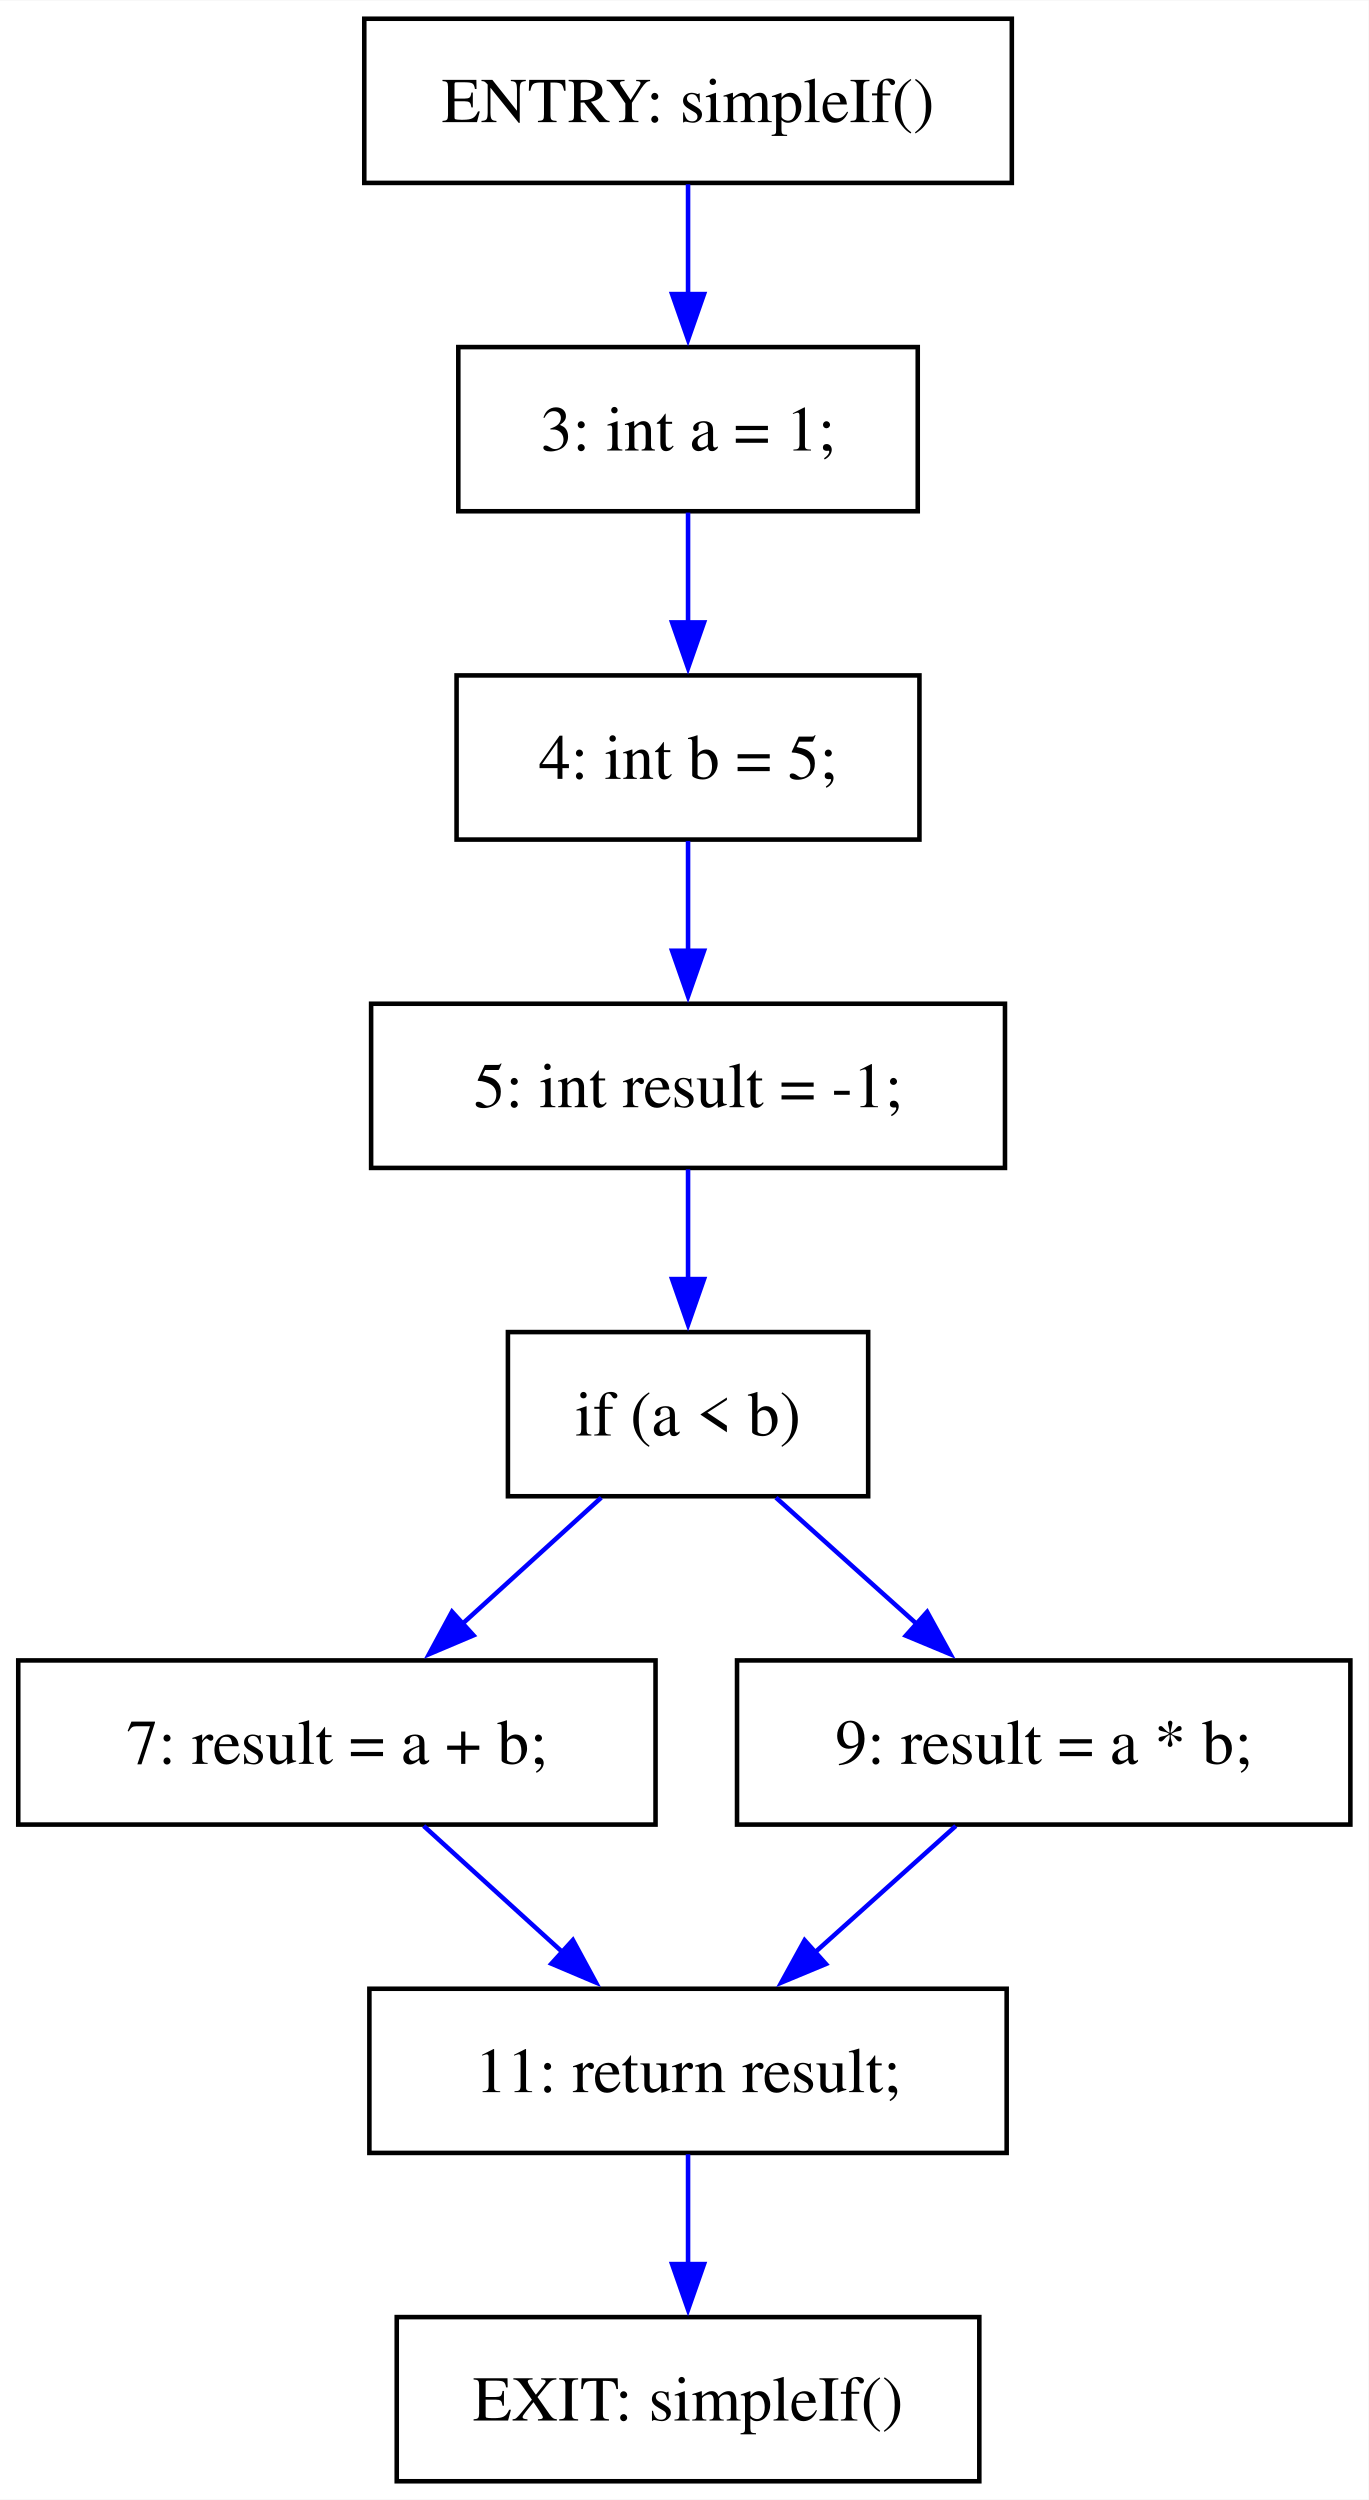
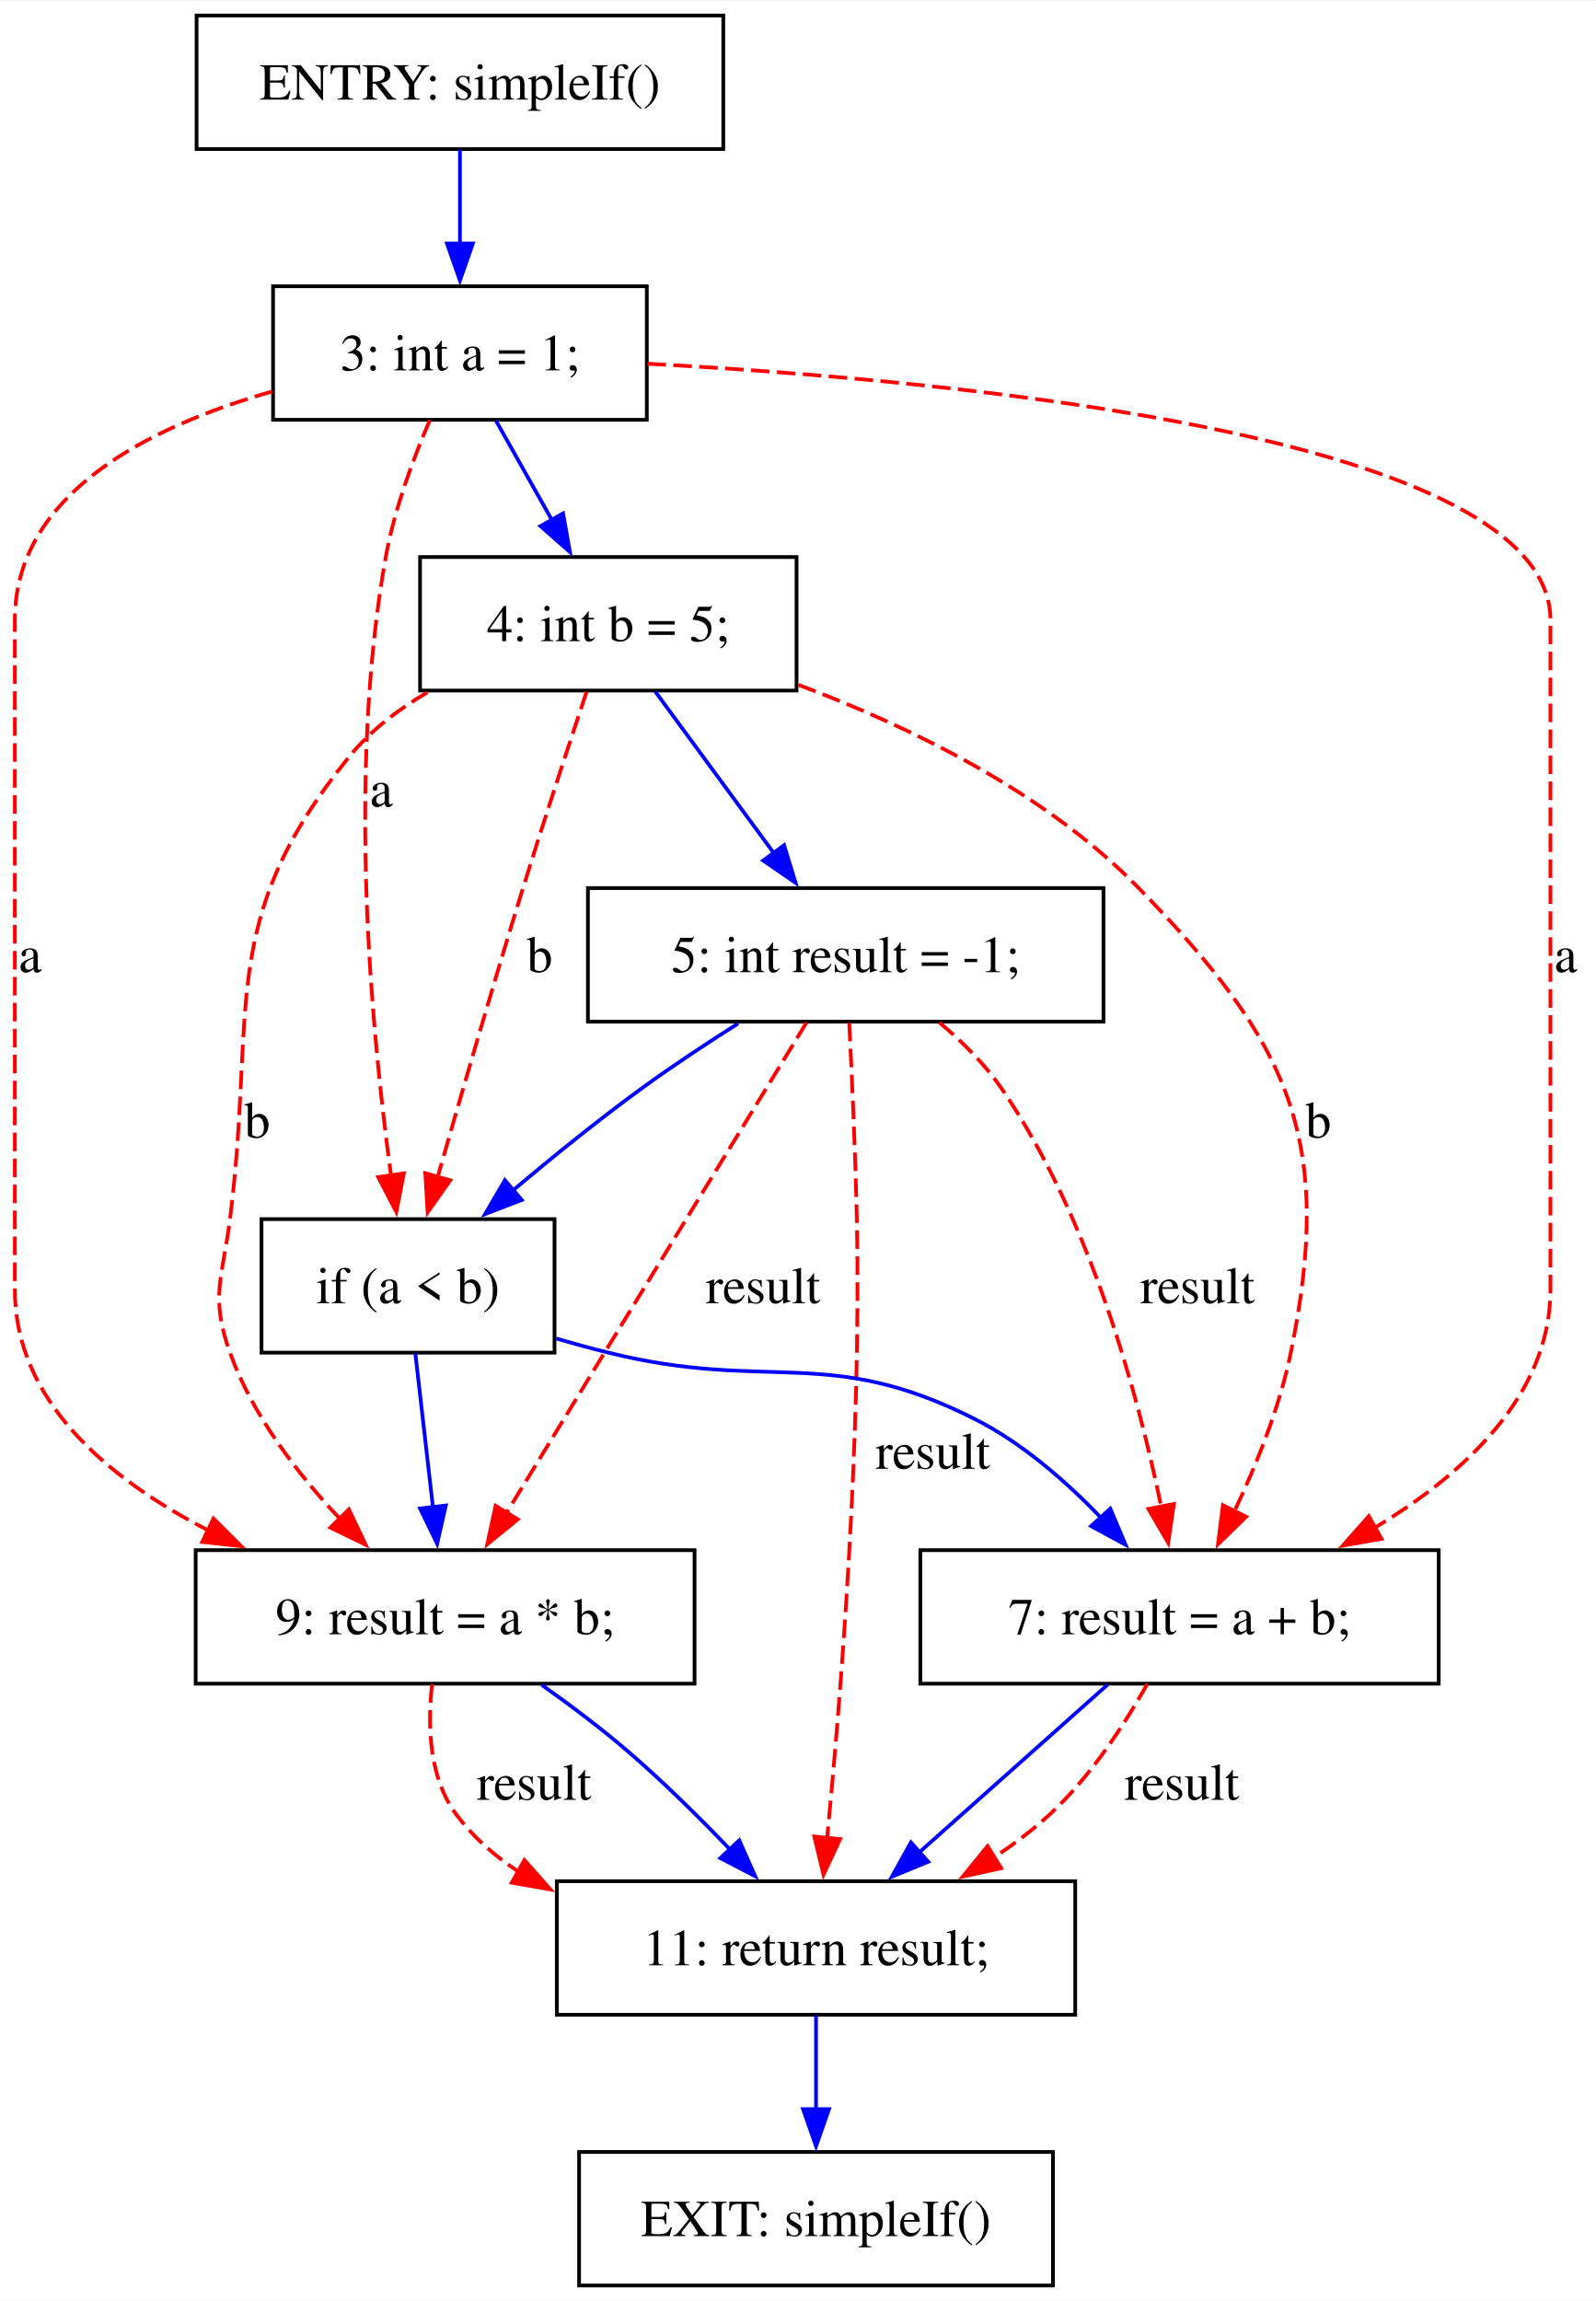
- <svg xmlns="http://www.w3.org/2000/svg" width="300pt" height="548pt" viewBox="0.00 0.00 300.12 548.00">
-   <g id="graph0" class="graph" transform="scale(1 1) rotate(0) translate(4 544)">
-     <polygon fill="white" stroke="none" points="-4,4 -4,-544 296.12,-544 296.12,4 -4,4" />
+ <svg xmlns="http://www.w3.org/2000/svg" width="430pt" height="620pt" viewBox="0.00 0.00 430.25 620.00">
+   <g id="graph0" class="graph" transform="scale(1 1) rotate(0) translate(4 616)">
+     <polygon fill="white" stroke="none" points="-4,4 -4,-616 426.25,-616 426.25,4 -4,4" />
    <g id="node1" class="node">
-       <polygon fill="none" stroke="black" points="217.88,-540 75.88,-540 75.88,-504 217.88,-504 217.88,-540" />
-       <text text-anchor="middle" x="146.88" y="-517.33" font-family="Times,serif" font-size="14.00">ENTRY: simpleIf()</text>
+       <polygon fill="none" stroke="black" points="191,-612 49,-612 49,-576 191,-576 191,-612" />
+       <text text-anchor="middle" x="120" y="-589.33" font-family="Times,serif" font-size="14.00">ENTRY: simpleIf()</text>
    </g>
    <g id="node3" class="node">
-       <polygon fill="none" stroke="black" points="197.25,-468 96.5,-468 96.5,-432 197.25,-432 197.25,-468" />
-       <text text-anchor="middle" x="146.88" y="-445.32" font-family="Times,serif" font-size="14.00">3: int a = 1;</text>
+       <polygon fill="none" stroke="black" points="170.38,-539 69.62,-539 69.62,-503 170.38,-503 170.38,-539" />
+       <text text-anchor="middle" x="120" y="-516.33" font-family="Times,serif" font-size="14.00">3: int a = 1;</text>
    </g>
    <g id="edge3" class="edge">
-       <path fill="none" stroke="blue" d="M146.88,-503.7C146.88,-496.41 146.88,-487.73 146.88,-479.54" />
-       <polygon fill="blue" stroke="blue" points="150.38,-479.62 146.88,-469.62 143.38,-479.62 150.38,-479.62" />
+       <path fill="none" stroke="blue" d="M120,-575.81C120,-568.23 120,-559.1 120,-550.54" />
+       <polygon fill="blue" stroke="blue" points="123.5,-550.54 120,-540.54 116.5,-550.54 123.5,-550.54" />
    </g>
    <g id="node2" class="node">
-       <polygon fill="none" stroke="black" points="210.75,-36 83,-36 83,0 210.75,0 210.75,-36" />
-       <text text-anchor="middle" x="146.88" y="-13.32" font-family="Times,serif" font-size="14.00">EXIT: simpleIf()</text>
+       <polygon fill="none" stroke="black" points="279.88,-36 152.12,-36 152.12,0 279.88,0 279.88,-36" />
+       <text text-anchor="middle" x="216" y="-13.32" font-family="Times,serif" font-size="14.00">EXIT: simpleIf()</text>
    </g>
    <g id="node4" class="node">
-       <polygon fill="none" stroke="black" points="197.62,-396 96.12,-396 96.12,-360 197.62,-360 197.62,-396" />
-       <text text-anchor="middle" x="146.88" y="-373.32" font-family="Times,serif" font-size="14.00">4: int b = 5;</text>
+       <polygon fill="none" stroke="black" points="210.75,-466 109.25,-466 109.25,-430 210.75,-430 210.75,-466" />
+       <text text-anchor="middle" x="160" y="-443.32" font-family="Times,serif" font-size="14.00">4: int b = 5;</text>
    </g>
    <g id="edge4" class="edge">
-       <path fill="none" stroke="blue" d="M146.88,-431.7C146.88,-424.41 146.88,-415.73 146.88,-407.54" />
-       <polygon fill="blue" stroke="blue" points="150.38,-407.62 146.88,-397.62 143.38,-407.62 150.38,-407.62" />
+       <path fill="none" stroke="blue" d="M129.68,-502.81C134.25,-494.7 139.81,-484.84 144.91,-475.78" />
+       <polygon fill="blue" stroke="blue" points="147.8,-477.78 149.66,-467.35 141.71,-474.34 147.8,-477.78" />
+     </g>
+     <g id="node6" class="node">
+       <polygon fill="none" stroke="black" points="145.5,-287.5 66.5,-287.5 66.5,-251.5 145.5,-251.5 145.5,-287.5" />
+       <text text-anchor="middle" x="106" y="-264.82" font-family="Times,serif" font-size="14.00">if (a &lt; b)</text>
+     </g>
+     <g id="edge15" class="edge">
+       <path fill="none" stroke="red" stroke-dasharray="5,2" d="M111.9,-502.93C107.41,-492.52 102.29,-478.79 100,-466 89.51,-407.49 96.17,-337.58 101.43,-299.23" />
+       <polygon fill="red" stroke="red" points="104.88,-299.83 102.85,-289.43 97.96,-298.83 104.88,-299.83" />
+       <text text-anchor="middle" x="98.8" y="-398.7" font-family="Times,serif" font-size="14.00">a</text>
+     </g>
+     <g id="node7" class="node">
+       <polygon fill="none" stroke="black" points="383.88,-198.25 244.12,-198.25 244.12,-162.25 383.88,-162.25 383.88,-198.25" />
+       <text text-anchor="middle" x="314" y="-175.57" font-family="Times,serif" font-size="14.00">7: result = a + b;</text>
+     </g>
+     <g id="edge16" class="edge">
+       <path fill="none" stroke="red" stroke-dasharray="5,2" d="M170.54,-518.12C254.6,-513.59 414,-498.49 414,-449 414,-449 414,-449 414,-268.5 414,-240.05 390.73,-218.74 366.64,-204.31" />
+       <polygon fill="red" stroke="red" points="368.45,-201.31 358.02,-199.48 365.03,-207.42 368.45,-201.31" />
+       <text text-anchor="middle" x="418.12" y="-354.07" font-family="Times,serif" font-size="14.00">a</text>
+     </g>
+     <g id="node8" class="node">
+       <polygon fill="none" stroke="black" points="183.25,-198.25 48.75,-198.25 48.75,-162.25 183.25,-162.25 183.25,-198.25" />
+       <text text-anchor="middle" x="116" y="-175.57" font-family="Times,serif" font-size="14.00">9: result = a * b;</text>
+     </g>
+     <g id="edge17" class="edge">
+       <path fill="none" stroke="red" stroke-dasharray="5,2" d="M69.46,-510.65C36.66,-501.33 0,-483.25 0,-449 0,-449 0,-449 0,-268.5 0,-238.45 25.18,-217.46 52.07,-203.61" />
+       <polygon fill="red" stroke="red" points="53.55,-206.79 61.05,-199.31 50.52,-200.47 53.55,-206.79" />
+       <text text-anchor="middle" x="4.12" y="-354.07" font-family="Times,serif" font-size="14.00">a</text>
    </g>
    <g id="node5" class="node">
-       <polygon fill="none" stroke="black" points="216.38,-324 77.38,-324 77.38,-288 216.38,-288 216.38,-324" />
-       <text text-anchor="middle" x="146.88" y="-301.32" font-family="Times,serif" font-size="14.00">5: int result = -1;</text>
+       <polygon fill="none" stroke="black" points="293.5,-376.75 154.5,-376.75 154.5,-340.75 293.5,-340.75 293.5,-376.75" />
+       <text text-anchor="middle" x="224" y="-354.07" font-family="Times,serif" font-size="14.00">5: int result = -1;</text>
    </g>
    <g id="edge5" class="edge">
-       <path fill="none" stroke="blue" d="M146.88,-359.7C146.88,-352.41 146.88,-343.73 146.88,-335.54" />
-       <polygon fill="blue" stroke="blue" points="150.38,-335.62 146.88,-325.62 143.38,-335.62 150.38,-335.62" />
+       <path fill="none" stroke="blue" d="M172.64,-429.76C181.76,-417.33 194.23,-400.33 204.61,-386.19" />
+       <polygon fill="blue" stroke="blue" points="207.39,-388.31 210.49,-378.17 201.75,-384.17 207.39,-388.31" />
    </g>
-     <g id="node6" class="node">
-       <polygon fill="none" stroke="black" points="186.38,-252 107.38,-252 107.38,-216 186.38,-216 186.38,-252" />
-       <text text-anchor="middle" x="146.88" y="-229.32" font-family="Times,serif" font-size="14.00">if (a &lt; b)</text>
+     <g id="edge18" class="edge">
+       <path fill="none" stroke="red" stroke-dasharray="5,2" d="M154.17,-429.73C149.43,-415.54 142.62,-394.89 137,-376.75 128.85,-350.42 120.1,-320.24 113.98,-298.79" />
+       <polygon fill="red" stroke="red" points="117.39,-297.97 111.29,-289.31 110.66,-299.88 117.39,-297.97" />
+       <text text-anchor="middle" x="141.5" y="-354.07" font-family="Times,serif" font-size="14.00">b</text>
+     </g>
+     <g id="edge19" class="edge">
+       <path fill="none" stroke="red" stroke-dasharray="5,2" d="M211.24,-431.54C241.14,-420.35 277.81,-402.6 303,-376.75 343.88,-334.8 355.74,-308.88 344,-251.5 341,-236.83 334.81,-221.43 328.83,-208.8" />
+       <polygon fill="red" stroke="red" points="331.97,-207.26 324.38,-199.86 325.7,-210.38 331.97,-207.26" />
+       <text text-anchor="middle" x="351.43" y="-309.45" font-family="Times,serif" font-size="14.00">b</text>
+     </g>
+     <g id="edge20" class="edge">
+       <path fill="none" stroke="red" stroke-dasharray="5,2" d="M111.23,-429.52C103.24,-424.85 95.72,-419.08 90,-412 54.1,-367.55 65.17,-344.18 58,-287.5 55.99,-271.63 52.59,-266.56 58,-251.5 64.09,-234.57 76.21,-218.82 87.81,-206.53" />
+       <polygon fill="red" stroke="red" points="90.05,-209.25 94.61,-199.69 85.08,-204.32 90.05,-209.25" />
+       <text text-anchor="middle" x="65.35" y="-309.45" font-family="Times,serif" font-size="14.00">b</text>
    </g>
    <g id="edge6" class="edge">
-       <path fill="none" stroke="blue" d="M146.88,-287.7C146.88,-280.41 146.88,-271.73 146.88,-263.54" />
-       <polygon fill="blue" stroke="blue" points="150.38,-263.62 146.88,-253.62 143.38,-263.62 150.38,-263.62" />
+       <path fill="none" stroke="blue" d="M195,-340.25C186.48,-334.85 177.23,-328.75 169,-322.75 157.25,-314.19 144.82,-304.12 134.14,-295.12" />
+       <polygon fill="blue" stroke="blue" points="136.66,-292.67 126.78,-288.85 132.12,-298 136.66,-292.67" />
    </g>
-     <g id="node7" class="node">
-       <polygon fill="none" stroke="black" points="139.75,-180 0,-180 0,-144 139.75,-144 139.75,-180" />
-       <text text-anchor="middle" x="69.88" y="-157.32" font-family="Times,serif" font-size="14.00">7: result = a + b;</text>
+     <g id="edge10" class="edge">
+       <path fill="none" stroke="red" stroke-dasharray="5,2" d="M249.29,-340.48C255.41,-335.35 261.49,-329.32 266,-322.75 289.98,-287.82 302.9,-239.87 309.11,-209.72" />
+       <polygon fill="red" stroke="red" points="312.48,-210.7 310.95,-200.22 305.61,-209.37 312.48,-210.7" />
+       <text text-anchor="middle" x="318.87" y="-264.82" font-family="Times,serif" font-size="14.00">result</text>
+     </g>
+     <g id="edge11" class="edge">
+       <path fill="none" stroke="red" stroke-dasharray="5,2" d="M213.45,-340.51C194.58,-309.66 154.92,-244.85 132.45,-208.13" />
+       <polygon fill="red" stroke="red" points="135.59,-206.56 127.38,-199.86 129.62,-210.21 135.59,-206.56" />
+       <text text-anchor="middle" x="201.74" y="-264.82" font-family="Times,serif" font-size="14.00">result</text>
+     </g>
+     <g id="node9" class="node">
+       <polygon fill="none" stroke="black" points="285.88,-109 146.12,-109 146.12,-73 285.88,-73 285.88,-109" />
+       <text text-anchor="middle" x="216" y="-86.33" font-family="Times,serif" font-size="14.00">11: return result;</text>
+     </g>
+     <g id="edge12" class="edge">
+       <path fill="none" stroke="red" stroke-dasharray="5,2" d="M224.95,-340.43C225.67,-326.22 226.61,-305.56 227,-287.5 228.27,-228 222.66,-158.46 218.98,-120.43" />
+       <polygon fill="red" stroke="red" points="222.49,-120.35 218.02,-110.75 215.53,-121.05 222.49,-120.35" />
+       <text text-anchor="middle" x="247.5" y="-220.2" font-family="Times,serif" font-size="14.00">result</text>
    </g>
    <g id="edge1" class="edge">
-       <path fill="none" stroke="blue" d="M127.84,-215.7C118.68,-207.37 107.52,-197.22 97.45,-188.07" />
-       <polygon fill="blue" stroke="blue" points="99.83,-185.5 90.08,-181.37 95.12,-190.68 99.83,-185.5" />
-     </g>
-     <g id="node8" class="node">
-       <polygon fill="none" stroke="black" points="292.12,-180 157.62,-180 157.62,-144 292.12,-144 292.12,-180" />
-       <text text-anchor="middle" x="224.88" y="-157.32" font-family="Times,serif" font-size="14.00">9: result = a * b;</text>
+       <path fill="none" stroke="blue" d="M145.95,-255.31C150.66,-253.94 155.42,-252.63 160,-251.5 203.41,-240.76 219.12,-253.75 259,-233.5 271.72,-227.04 283.51,-216.7 292.9,-206.92" />
+       <polygon fill="blue" stroke="blue" points="295.33,-209.44 299.46,-199.69 290.15,-204.74 295.33,-209.44" />
    </g>
    <g id="edge2" class="edge">
-       <path fill="none" stroke="blue" d="M166.16,-215.7C175.53,-207.28 186.97,-197.02 197.25,-187.79" />
-       <polygon fill="blue" stroke="blue" points="199.31,-190.64 204.42,-181.36 194.64,-185.43 199.31,-190.64" />
-     </g>
-     <g id="node9" class="node">
-       <polygon fill="none" stroke="black" points="216.75,-108 77,-108 77,-72 216.75,-72 216.75,-108" />
-       <text text-anchor="middle" x="146.88" y="-85.33" font-family="Times,serif" font-size="14.00">11: return result;</text>
+       <path fill="none" stroke="blue" d="M107.98,-251.26C109.33,-239.43 111.16,-223.45 112.73,-209.75" />
+       <polygon fill="blue" stroke="blue" points="116.19,-210.29 113.86,-199.96 109.24,-209.49 116.19,-210.29" />
    </g>
    <g id="edge7" class="edge">
-       <path fill="none" stroke="blue" d="M88.91,-143.7C98.07,-135.37 109.23,-125.22 119.3,-116.07" />
-       <polygon fill="blue" stroke="blue" points="121.63,-118.68 126.67,-109.37 116.92,-113.5 121.63,-118.68" />
+       <path fill="none" stroke="blue" d="M294.64,-162.01C280.14,-149.11 260.1,-131.26 243.88,-116.82" />
+       <polygon fill="blue" stroke="blue" points="246.25,-114.24 236.45,-110.21 241.59,-119.47 246.25,-114.24" />
+     </g>
+     <g id="edge13" class="edge">
+       <path fill="none" stroke="red" stroke-dasharray="5,2" d="M305.34,-162.2C299.12,-151.17 289.93,-137.05 279,-127 274.45,-122.82 269.32,-118.95 263.99,-115.42" />
+       <polygon fill="red" stroke="red" points="265.92,-112.5 255.56,-110.25 262.26,-118.46 265.92,-112.5" />
+       <text text-anchor="middle" x="314.65" y="-130.95" font-family="Times,serif" font-size="14.00">result</text>
    </g>
    <g id="edge8" class="edge">
-       <path fill="none" stroke="blue" d="M205.59,-143.7C196.22,-135.28 184.78,-125.02 174.5,-115.79" />
-       <polygon fill="blue" stroke="blue" points="177.11,-113.43 167.33,-109.36 172.44,-118.64 177.11,-113.43" />
+       <path fill="none" stroke="blue" d="M142.08,-161.91C149.68,-156.52 157.86,-150.37 165,-144.25 174.63,-136 184.52,-126.21 192.99,-117.36" />
+       <polygon fill="blue" stroke="blue" points="195.3,-120.02 199.6,-110.34 190.2,-115.22 195.3,-120.02" />
+     </g>
+     <g id="edge14" class="edge">
+       <path fill="none" stroke="red" stroke-dasharray="5,2" d="M112.49,-162.1C111.23,-151.03 111.61,-136.9 119,-127 123.6,-120.83 129.4,-115.74 135.85,-111.55" />
+       <polygon fill="red" stroke="red" points="137.38,-114.71 144.4,-106.77 133.96,-108.6 137.38,-114.71" />
+       <text text-anchor="middle" x="140" y="-130.95" font-family="Times,serif" font-size="14.00">result</text>
    </g>
    <g id="edge9" class="edge">
-       <path fill="none" stroke="blue" d="M146.88,-71.7C146.88,-64.41 146.88,-55.73 146.88,-47.54" />
-       <polygon fill="blue" stroke="blue" points="150.38,-47.62 146.88,-37.62 143.38,-47.62 150.38,-47.62" />
+       <path fill="none" stroke="blue" d="M216,-72.81C216,-65.23 216,-56.1 216,-47.54" />
+       <polygon fill="blue" stroke="blue" points="219.5,-47.54 216,-37.54 212.5,-47.54 219.5,-47.54" />
    </g>
  </g>
</svg>
